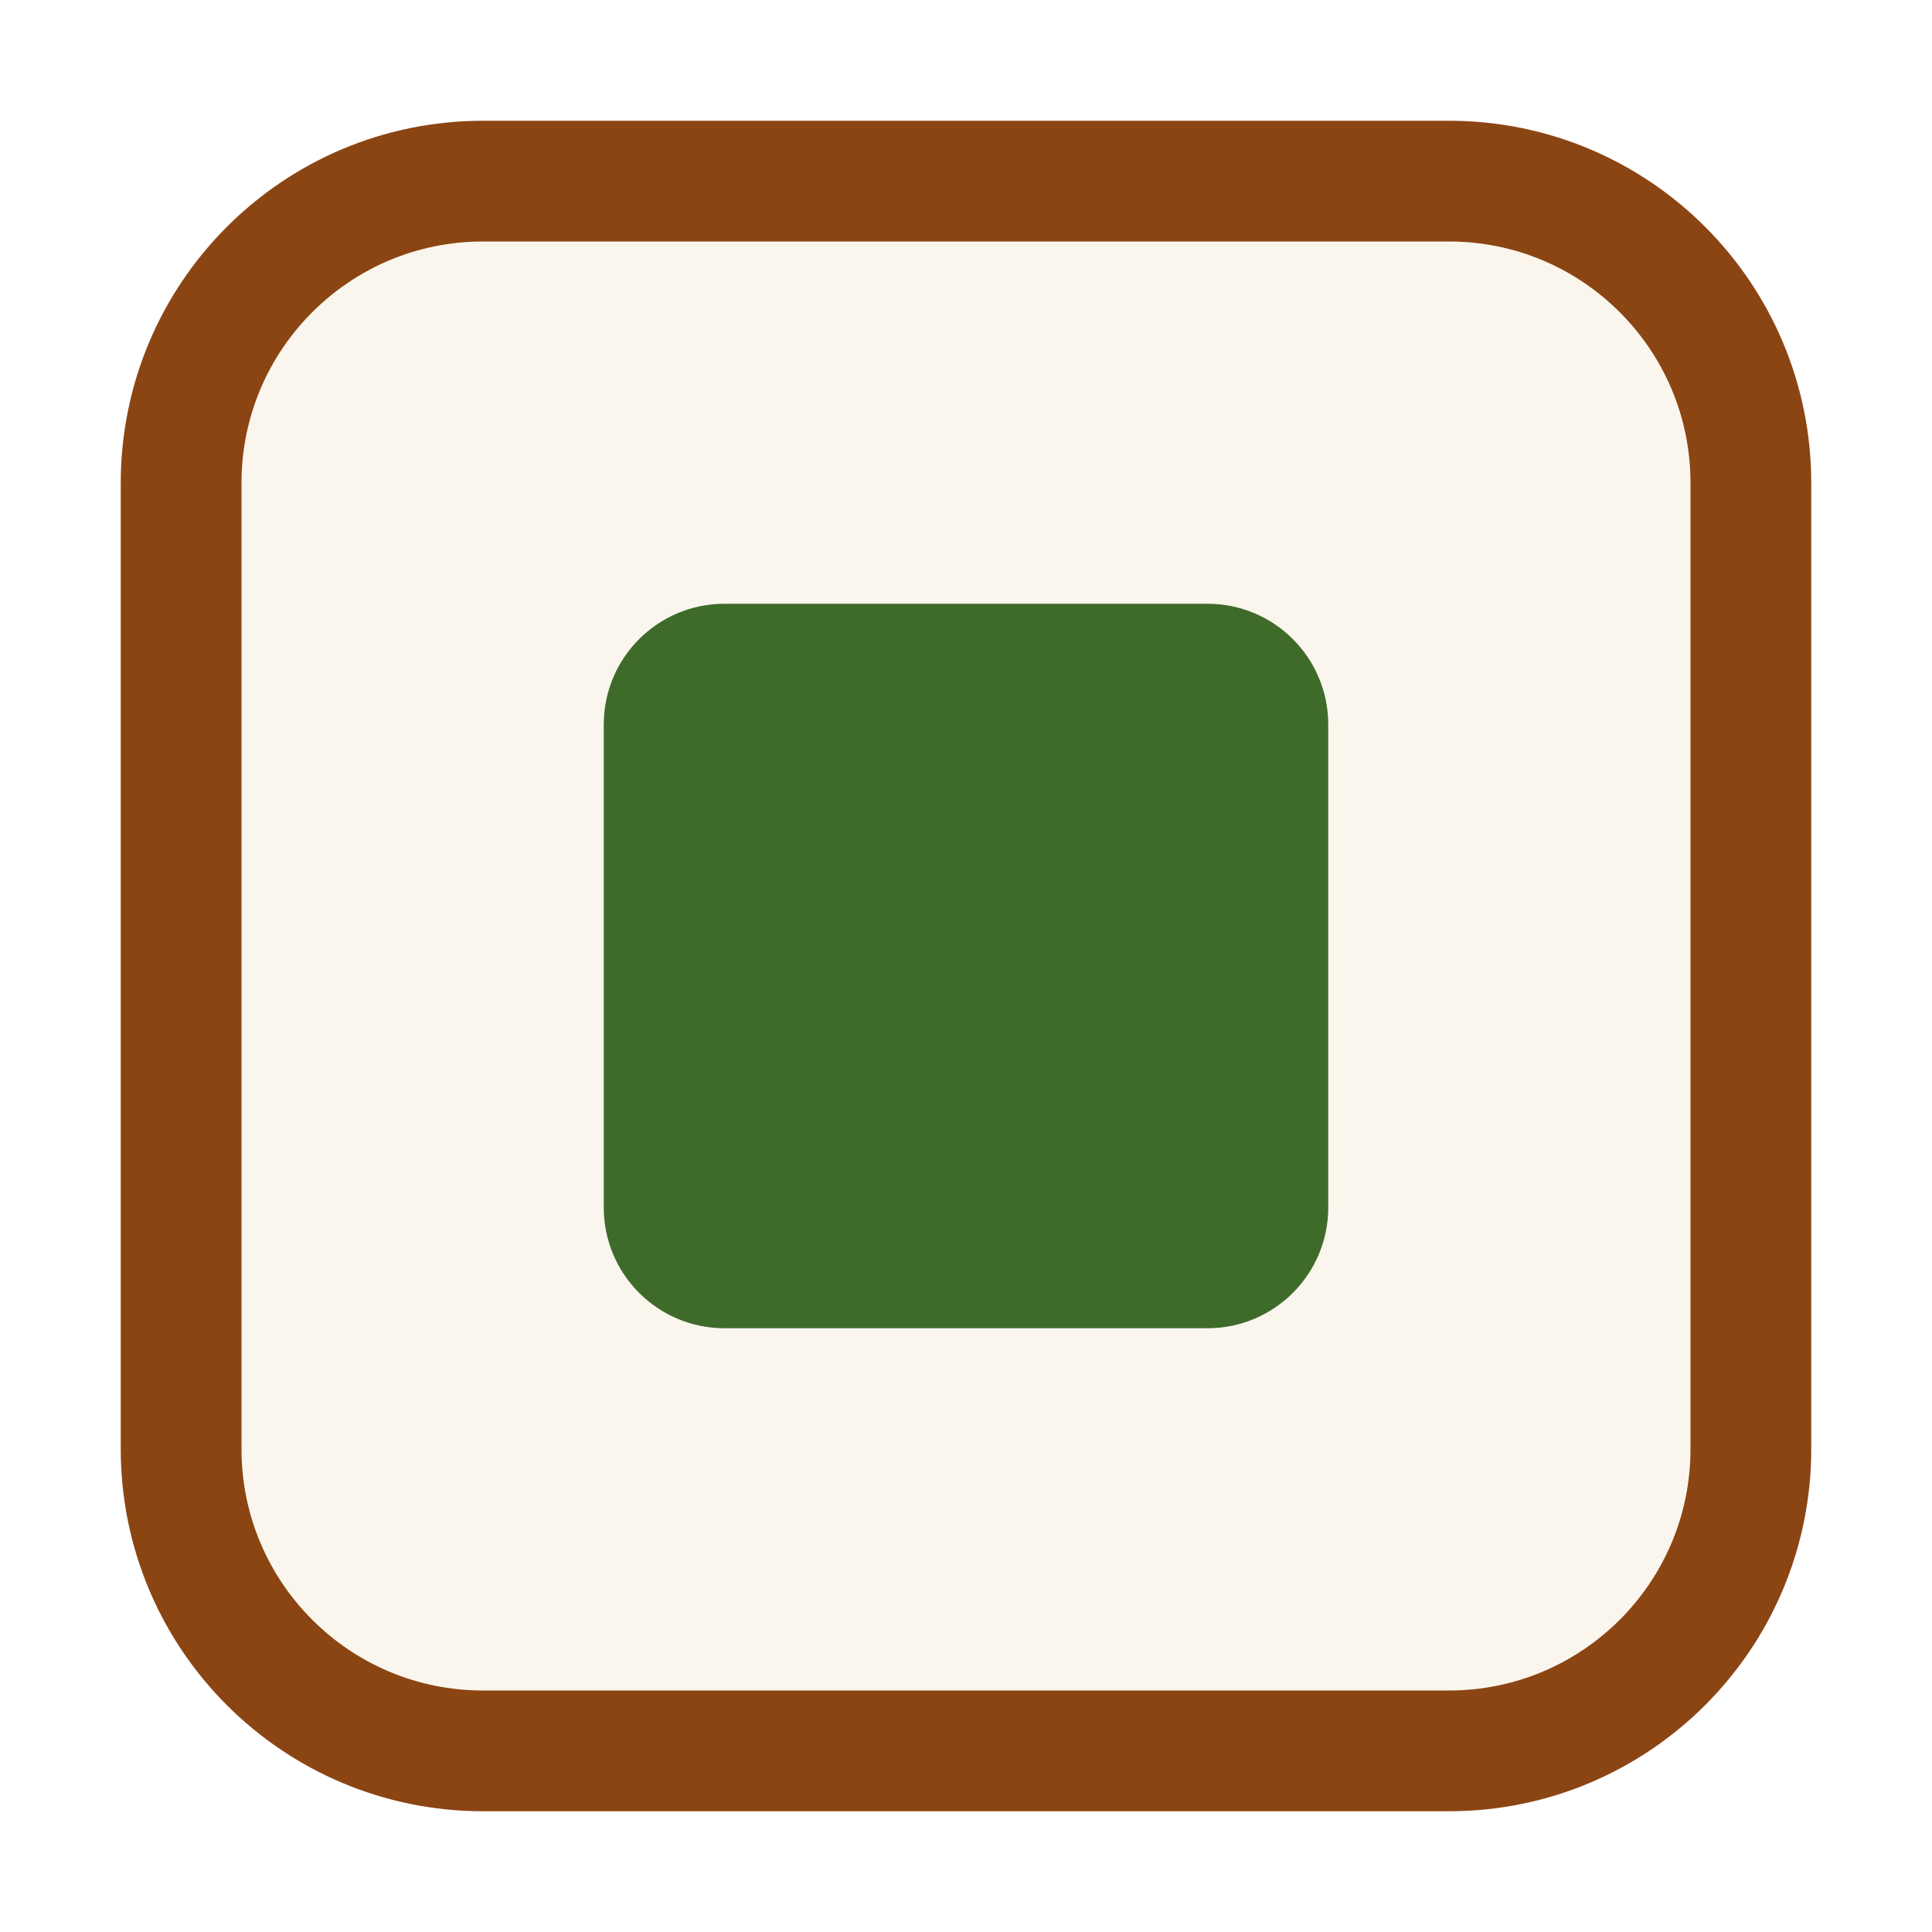
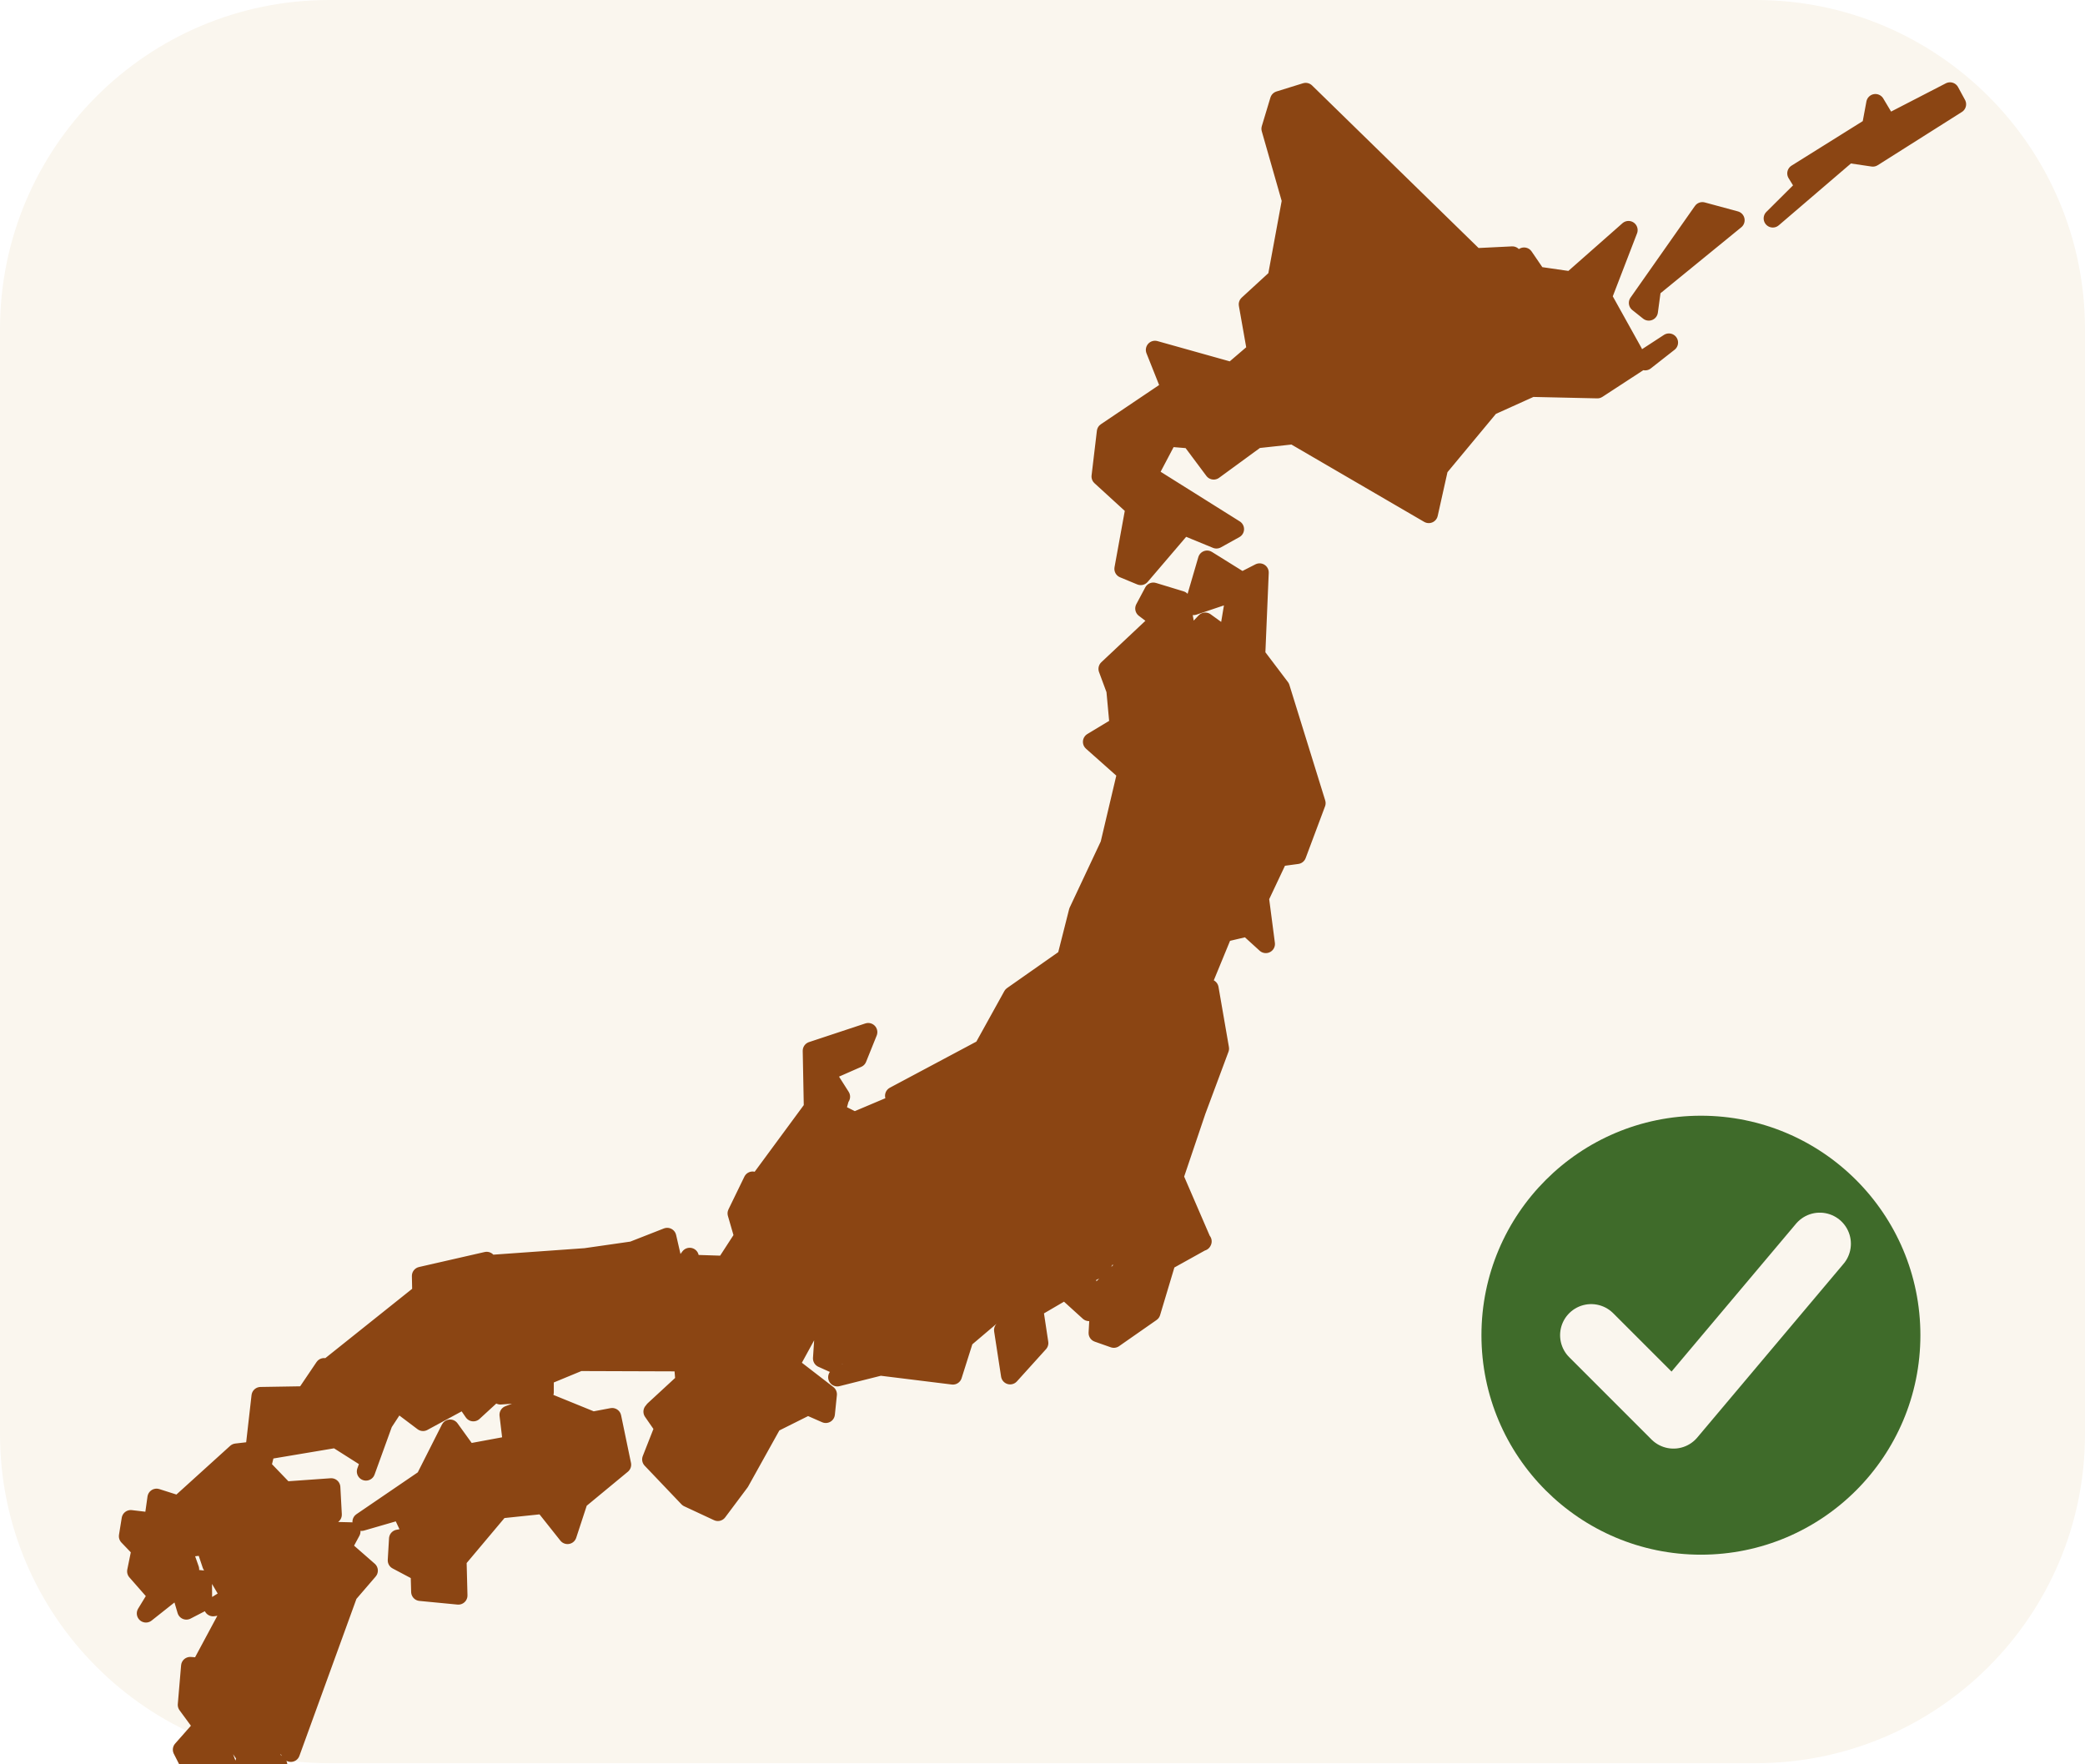
- <svg xmlns="http://www.w3.org/2000/svg" viewBox="0 0 64 64">
-   <rect x="6" y="6" width="52" height="52" rx="10" fill="#faf6ee" stroke="#8b4513" stroke-width="4" />
-   <rect x="20" y="20" width="24" height="24" rx="4" fill="#3f6b2a" />
+ <svg xmlns="http://www.w3.org/2000/svg" viewBox="-60 -40 1140 964">
+   <rect x="-60" y="-40" width="1140" height="964" rx="180" fill="#faf6ee" />
+   <path d="M852.5,147.3 813.4,172.8 777.4,172.0 754.8,182.2 726.8,215.9 721.2,241.0 647.2,197.9 627.0,200.1 603.6,217.2 590.9,200.2 578.8,199.2 568.0,219.7 615.2,249.3 605.1,254.9 587.1,247.5 563.7,274.9 554.3,271.0 560.4,237.5 541.8,220.5 544.7,196.1 579.9,172.4 571.5,151.3 613.6,163.1 626.8,151.8 622.3,126.4 638.1,111.9 645.9,69.6 634.7,30.4 639.4,14.8 653.9,10.3 746.5,100.7 766.9,99.7 768.6,106.7 773.3,100.3 780.4,110.7 799.1,113.4 830.4,85.8 816.3,122.4 833.1,152.6 826.0,151.2 839.5,157.5 852.5,147.3ZM888.9,80.4 843.2,117.7 841.5,130.3 835.6,125.6 870.8,75.5 888.9,80.4ZM1010.0,17.0 964.0,46.1 950.5,44.1 909.3,79.4 926.7,62.1 922.2,54.8 963.0,29.3 965.4,16.4 972.1,27.6 1006.2,10.0 1010.0,17.0ZM549.9,337.3 545.6,325.7 574.0,299.0 565.7,292.7 570.6,283.5 585.7,288.1 589.4,310.0 599.0,299.9 611.3,308.8 615.5,283.6 592.6,291.3 600.0,266.0 619.1,277.9 628.7,273.0 626.8,318.2 640.2,335.9 633.5,341.8 604.9,351.3 598.0,332.9 549.9,337.3ZM640.2,335.9 659.8,399.1 649.2,427.4 630.7,429.9 627.8,441.3 616.1,444.9 592.3,432.2 587.0,403.9 597.3,353.2 640.2,335.9ZM638.1,431.1 628.8,450.8 632.1,476.1 622.1,467.0 608.9,470.1 593.3,508.0 566.8,495.6 583.2,464.2 580.5,436.7 595.2,432.5 616.7,444.8 638.1,431.1ZM546.6,421.7 555.9,382.3 537.1,365.6 551.7,356.8 549.9,337.3 601.2,334.3 587.0,403.9 592.3,432.2 581.1,437.2 546.6,421.7ZM529.4,458.3 546.6,421.7 580.5,436.7 583.2,464.2 564.8,509.5 533.7,501.0 536.6,480.3 546.1,474.9 529.4,458.3ZM601.3,500.4 607.0,533.3 594.3,567.4 582.4,562.2 576.2,570.7 548.5,548.3 512.2,562.0 510.7,530.6 529.6,525.0 538.5,504.8 558.9,511.1 566.8,495.6 592.5,508.0 601.3,500.4ZM594.3,567.4 582.1,603.5 597.4,638.9 581.5,628.9 559.4,631.1 537.8,615.4 534.8,608.7 562.2,595.1 565.2,562.3 576.2,570.7 582.4,562.2 594.3,567.4ZM523.8,604.5 519.6,563.8 546.9,548.6 558.7,551.2 566.7,575.6 562.2,595.1 537.4,608.6 523.8,604.5ZM505.7,555.0 519.6,563.8 518.7,598.7 535.9,611.9 506.7,604.3 485.3,623.7 481.3,597.1 469.1,593.8 469.9,585.1 505.7,555.0ZM506.7,604.3 535.9,611.9 545.8,636.0 486.1,628.4 506.7,604.3ZM597.5,638.7 577.9,649.6 569.5,677.6 549.0,691.9 540.2,688.8 541.5,665.5 558.1,649.5 545.8,645.4 540.0,616.6 559.4,631.1 581.5,628.9 597.5,638.7ZM545.8,645.4 541.7,653.1 524.5,647.6 524.9,654.5 496.9,632.3 545.8,636.0 545.8,645.4ZM541.7,653.1 534.2,656.8 535.4,677.3 522.4,665.5 502.4,677.2 495.7,661.5 507.2,643.9 541.7,653.1ZM428.9,559.1 477.5,533.2 493.5,504.3 523.0,483.6 529.4,458.3 537.3,461.5 546.1,474.9 536.2,481.2 538.5,504.8 529.6,525.0 510.7,530.6 512.0,561.0 505.0,555.2 484.2,574.8 476.8,556.9 451.2,569.9 442.1,562.7 435.0,572.0 428.9,559.1ZM399.3,560.3 397.2,568.0 407.2,573.0 432.5,562.3 426.3,597.5 411.3,592.7 385.2,603.0 385.4,575.5 399.3,560.3ZM356.8,603.4 384.5,565.8 383.9,534.5 414.7,524.3 408.9,538.7 391.4,546.4 399.8,559.6 385.4,575.5 382.5,616.9 356.8,603.4ZM317.9,651.0 336.4,651.6 346.0,636.8 348.6,643.4 342.8,623.4 351.5,605.5 382.5,616.9 384.9,635.1 361.8,637.0 338.6,661.4 321.1,662.5 317.9,651.0ZM467.6,624.4 496.9,632.3 507.2,643.9 495.7,661.5 477.2,659.2 472.7,675.8 461.2,666.4 457.7,641.1 467.6,624.4ZM484.2,574.8 468.5,591.7 480.9,596.0 486.1,628.4 467.6,624.4 454.8,663.0 426.8,673.9 427.4,654.1 413.8,634.5 427.0,619.7 435.0,572.0 442.1,562.7 451.2,569.9 474.9,556.5 484.2,574.8ZM411.3,592.7 429.4,601.5 413.8,634.5 427.4,654.1 425.4,668.6 405.7,670.4 394.5,661.3 380.0,677.0 365.7,672.9 360.8,638.1 384.9,635.1 385.2,603.0 411.3,592.7ZM505.8,678.4 508.2,694.3 492.3,711.9 488.5,687.2 496.1,684.0 485.1,677.0 467.3,692.1 461.0,712.0 421.3,707.1 459.1,645.6 470.7,675.3 477.8,659.1 500.2,661.5 505.8,678.4ZM421.3,707.1 397.8,713.0 414.7,703.5 397.9,699.9 395.9,690.8 395.5,705.4 389.5,702.7 391.0,680.2 384.1,684.3 380.0,677.0 384.5,663.6 438.8,673.5 421.3,707.1ZM384.1,684.3 372.0,706.4 392.6,722.3 391.5,733.0 381.7,728.7 362.5,738.3 344.7,770.3 337.1,760.6 350.1,749.4 348.7,724.9 356.0,718.9 345.2,700.5 364.8,690.7 365.7,672.9 384.1,684.3ZM358.4,644.5 366.2,688.1 345.2,700.5 331.6,664.3 358.4,644.5ZM285.9,643.7 304.8,636.3 309.6,657.2 317.1,647.2 320.0,662.0 336.0,669.0 346.5,705.0 332.2,703.5 312.7,679.0 289.8,667.1 295.3,653.7 285.9,643.7ZM297.5,730.9 314.3,715.4 311.9,686.1 323.3,689.4 327.6,725.7 297.5,730.9ZM260.1,647.4 285.9,643.7 295.3,653.7 289.2,666.5 313.3,679.5 315.5,704.8 256.9,704.6 254.8,685.9 267.6,668.5 260.1,647.4ZM346.9,704.2 356.0,718.9 348.7,724.9 350.3,749.0 325.2,759.3 329.7,701.4 346.9,704.2ZM344.7,770.3 332.5,786.6 316.2,779.0 296.1,757.9 302.9,740.6 296.8,731.8 326.7,726.3 324.4,758.2 344.7,770.3ZM202.5,651.5 260.1,647.4 267.6,668.5 250.2,675.6 240.4,665.1 219.9,665.3 195.8,681.6 202.5,651.5ZM120.3,707.0 170.4,667.0 170.2,657.6 206.1,649.4 195.8,681.6 150.1,699.9 134.4,730.5 125.3,730.0 120.3,707.0ZM256.9,704.6 237.8,712.5 237.8,721.2 213.6,722.9 202.9,682.7 219.9,665.3 240.4,665.1 250.2,675.6 261.6,671.2 256.9,704.6ZM212.2,719.8 198.8,732.1 194.0,725.1 171.3,737.4 157.1,726.7 149.7,738.0 139.3,718.4 150.1,699.9 171.9,696.3 188.8,680.8 204.9,686.1 212.2,719.8ZM149.7,738.0 140.1,764.5 142.3,758.4 123.7,746.6 79.0,754.1 82.5,723.3 106.8,722.9 117.2,707.5 125.3,730.0 139.8,720.8 149.7,738.0ZM264.1,736.8 274.7,734.8 280.1,760.8 256.5,780.3 242.0,762.3 222.8,759.4 232.2,744.2 264.1,736.8ZM219.9,748.6 218.1,733.5 237.8,726.1 264.1,736.8 219.9,748.6ZM170.4,820.2 157.0,813.1 157.7,801.3 165.7,799.8 159.1,785.8 137.7,792.0 172.3,768.4 186.1,741.1 195.7,754.4 222.7,749.4 222.8,759.4 198.4,764.8 189.3,783.9 179.2,785.9 170.4,820.2ZM256.5,780.3 250.3,799.2 237.2,782.7 213.3,785.2 190.1,812.8 190.6,832.3 169.8,830.3 169.1,805.1 198.4,764.8 242.0,762.3 256.5,780.3ZM35.2,785.0 69.2,754.2 85.6,752.3 83.2,762.0 95.7,775.0 79.3,787.1 76.6,809.2 68.9,805.4 55.6,815.6 51.3,802.8 60.6,787.8 35.2,785.0ZM23.6,793.1 25.6,778.9 61.1,790.2 51.4,805.3 39.9,806.6 43.9,818.0 29.4,810.0 23.6,793.1ZM43.9,818.0 38.7,822.4 50.9,823.6 51.0,835.8 41.9,840.5 38.1,827.6 19.8,842.1 25.9,832.1 14.5,819.1 16.7,808.3 22.6,822.4 33.4,824.3 10.0,799.9 11.5,790.6 23.3,792.0 29.4,810.0 43.9,818.0ZM51.2,868.2 68.0,836.9 56.5,838.7 65.8,832.9 55.6,815.6 68.9,805.4 84.8,812.3 88.3,802.8 102.1,825.8 85.4,847.3 89.5,868.1 51.2,868.2ZM95.7,775.0 121.1,773.2 121.9,788.1 111.7,796.8 132.1,797.3 127.3,806.2 141.6,818.7 130.5,831.6 103.0,826.5 88.3,802.8 84.8,812.3 76.6,809.2 79.3,787.1 95.7,775.0ZM130.5,831.6 99.0,918.3 69.6,874.3 89.2,868.6 85.4,847.3 98.6,827.0 130.5,831.6ZM93.1,912.6 85.9,919.5 92.1,924.9 67.4,942.6 74.6,920.7 64.0,905.2 75.4,901.0 68.9,896.2 60.1,913.7 66.5,930.9 44.8,927.0 39.5,916.6 50.8,903.8 42.2,892.1 44.0,870.9 70.3,872.8 93.1,912.6Z" fill="#8b4513" stroke="#8b4513" stroke-width="10" stroke-linejoin="round" />
+   <circle cx="870" cy="690" r="120" fill="#3f6b2a" />
+   <path d="M810 690 l45 45 l80 -95" fill="none" stroke="#faf6ee" stroke-width="34" stroke-linecap="round" stroke-linejoin="round" />
</svg>
